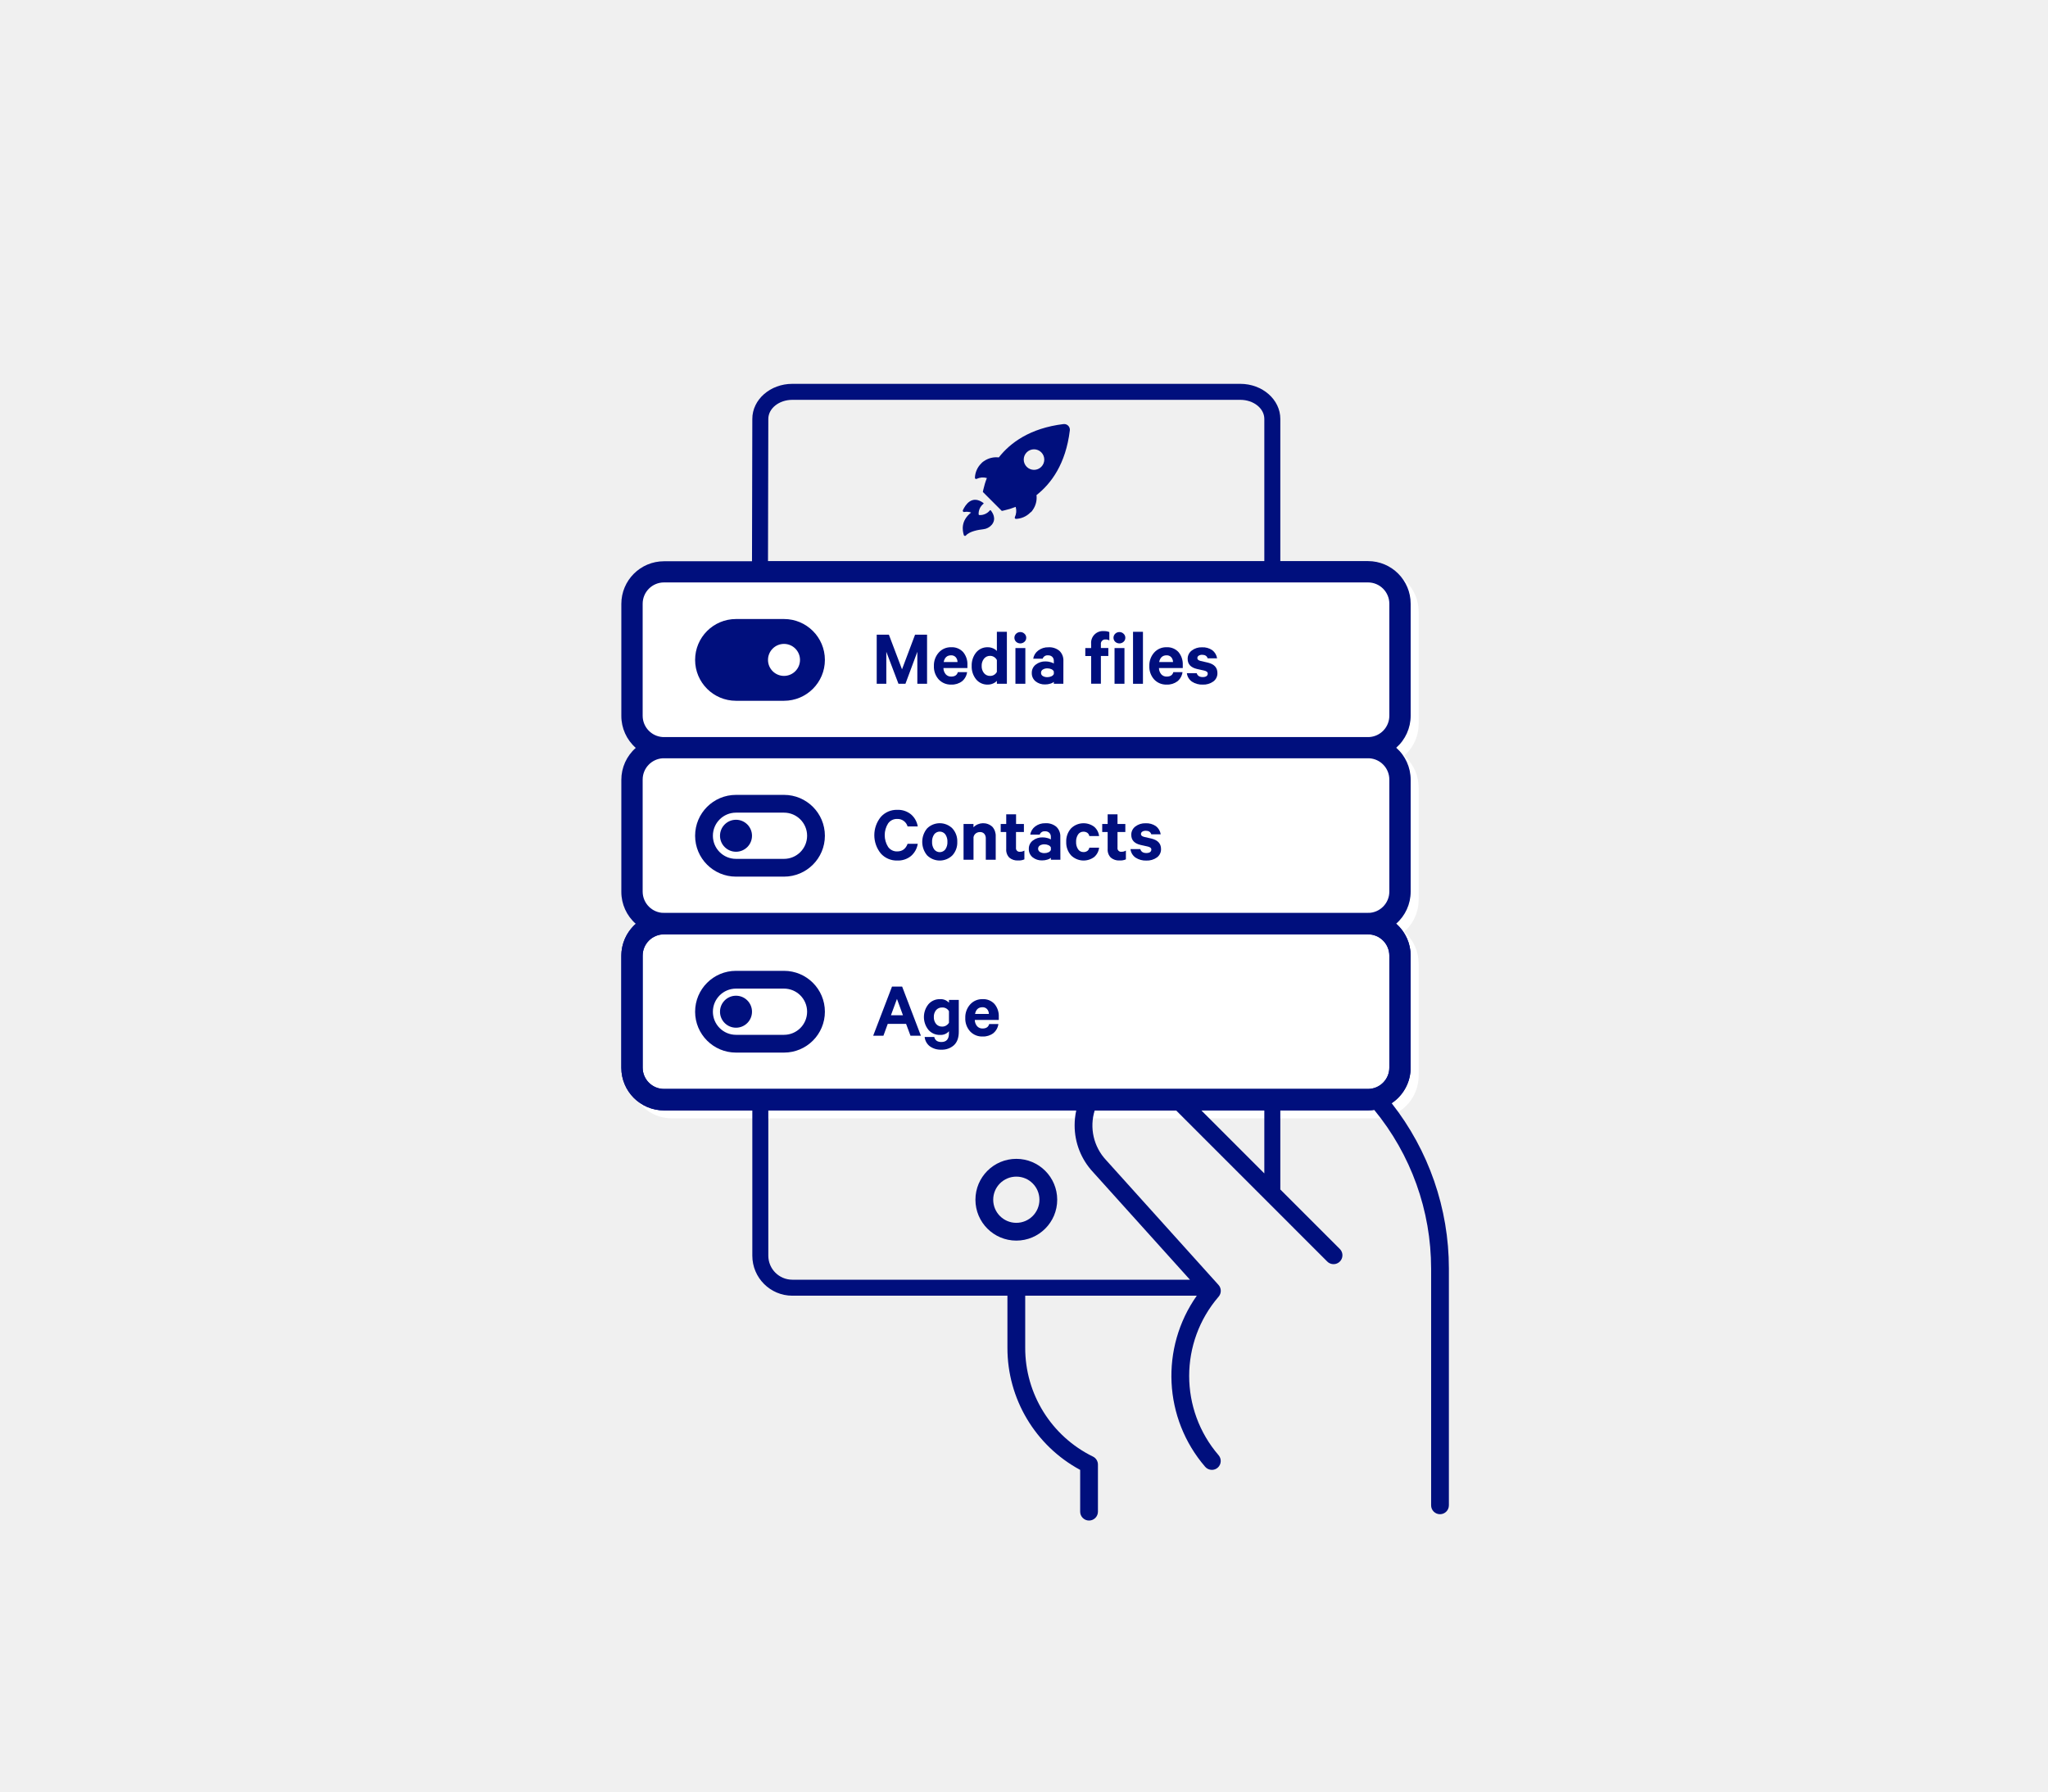
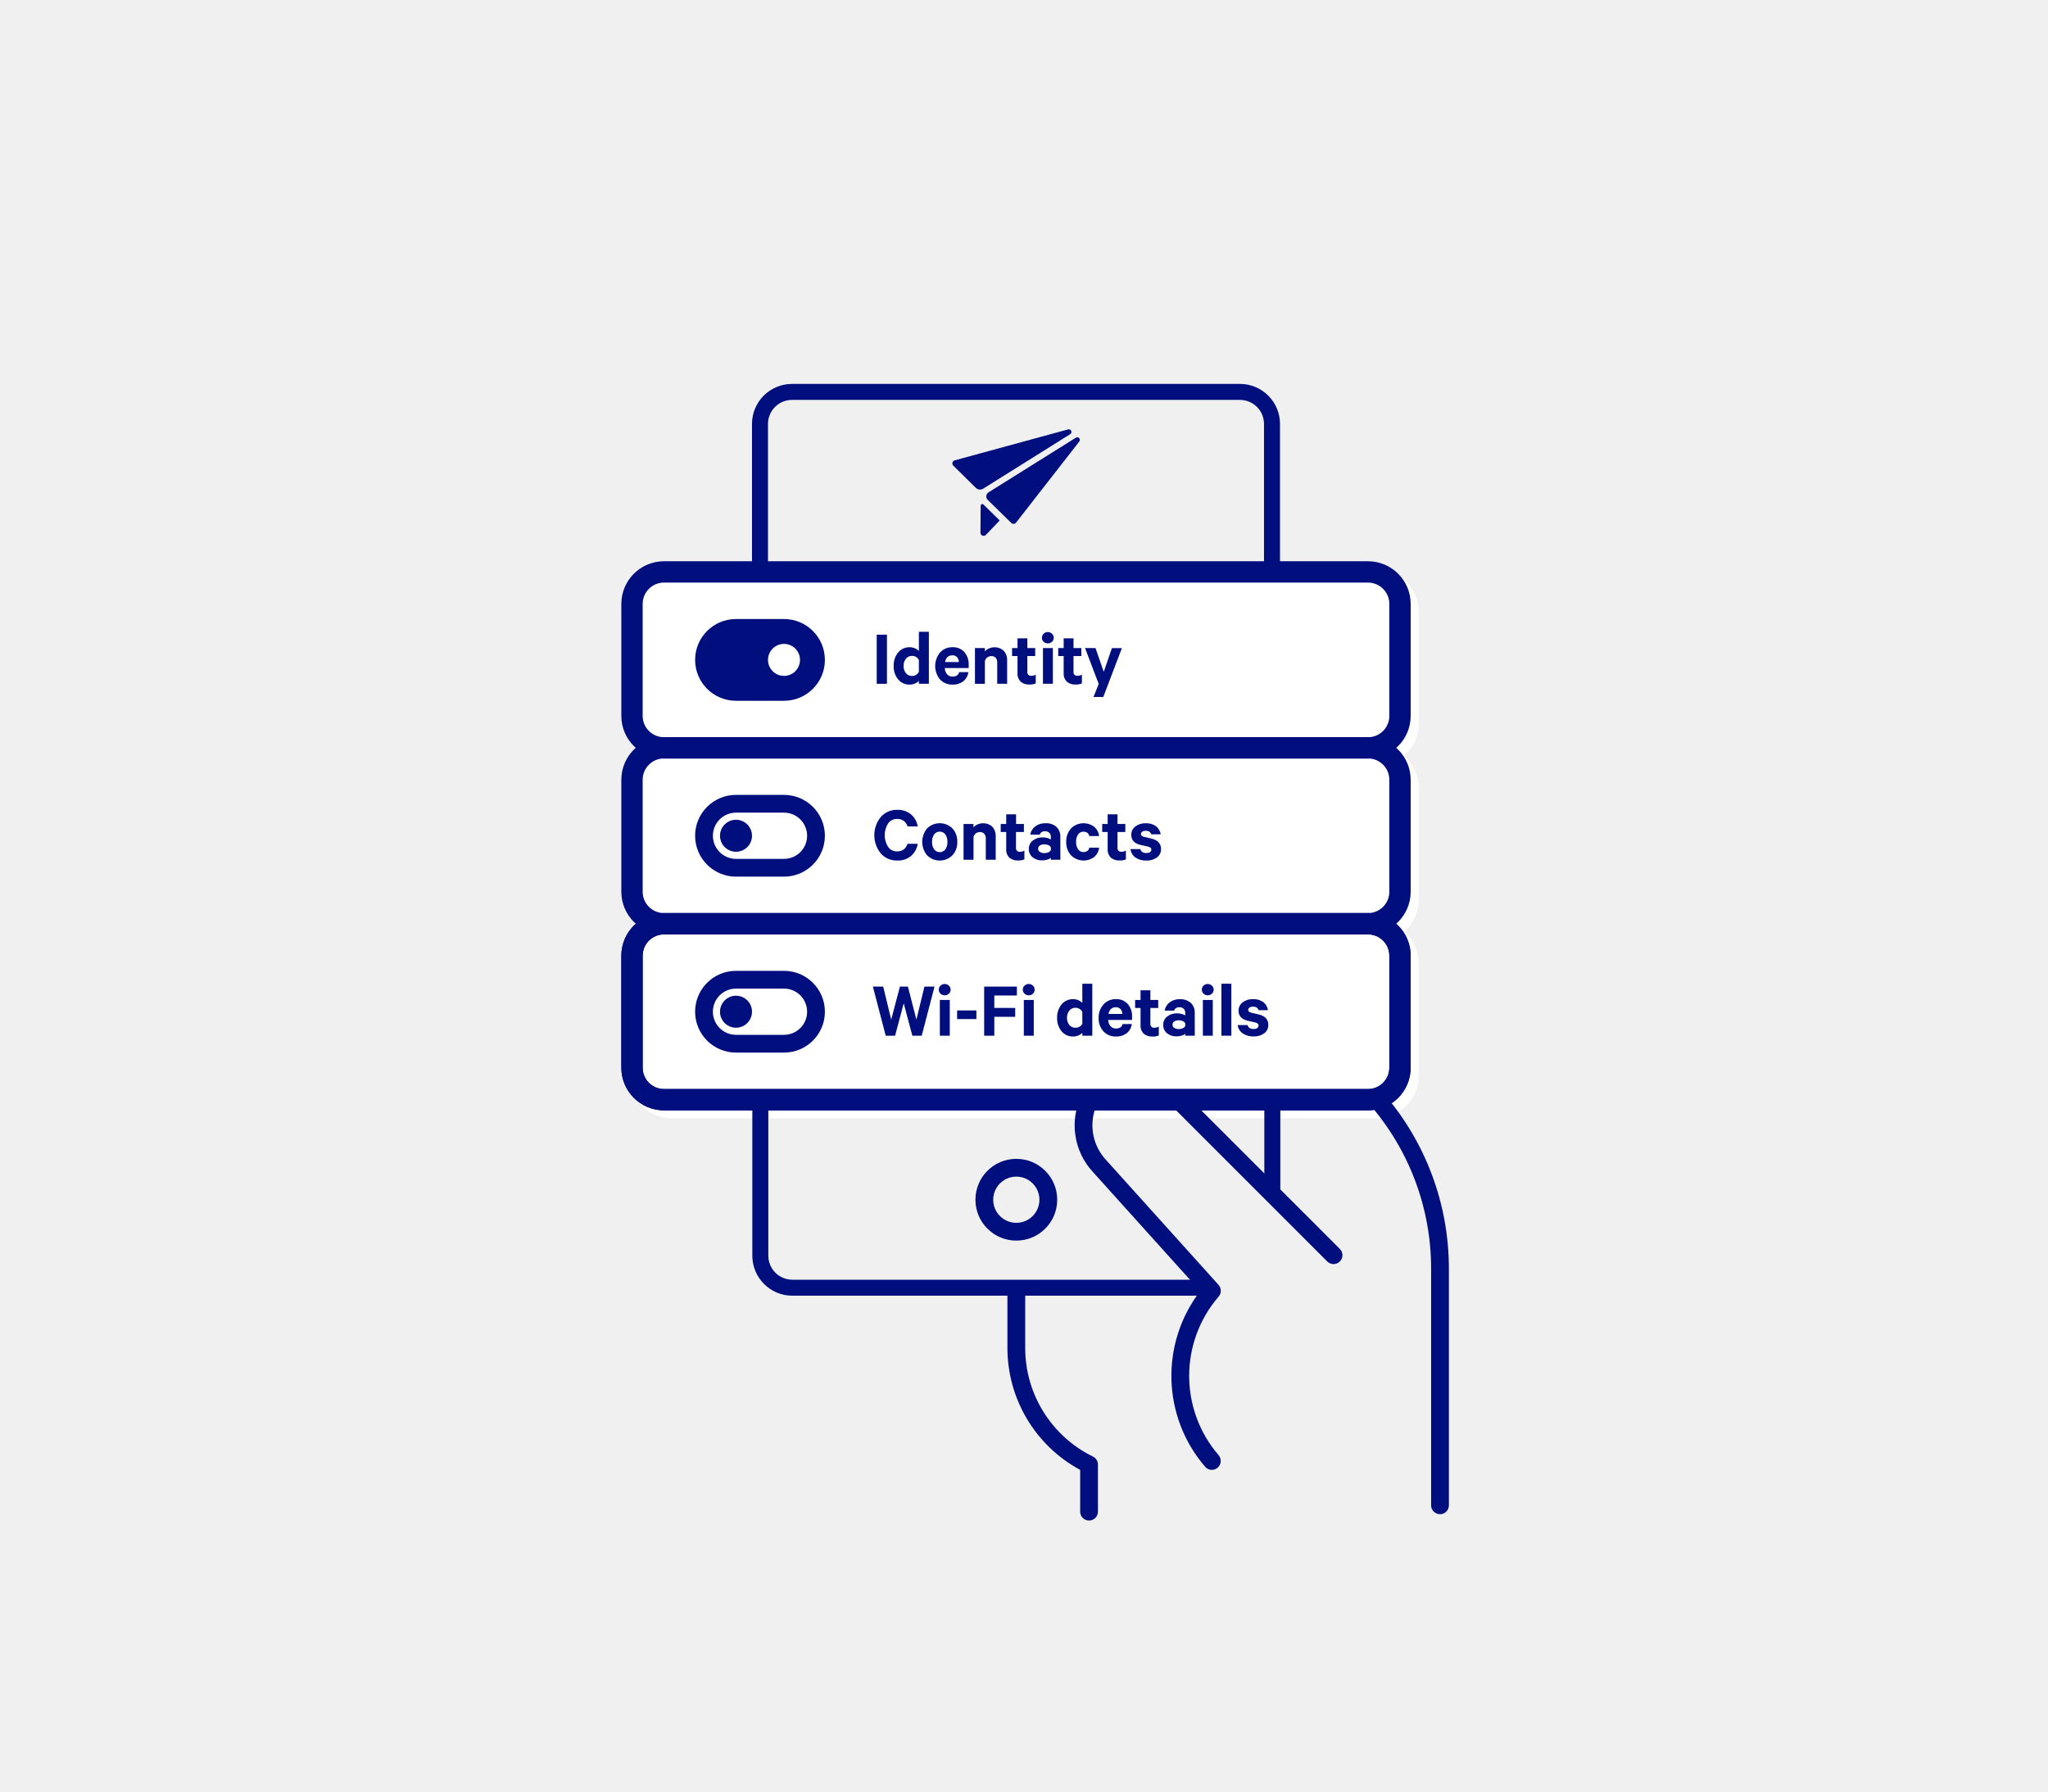
<svg xmlns="http://www.w3.org/2000/svg" id="OUTLINES" viewBox="0 0 1152 1008">
  <defs>
-     <style>.cls-1{fill:#fff;}.cls-2{fill:#000f7d;}</style>
+     <style>.cls-1{fill:#000f7d;}.cls-2{fill:#fff;}</style>
  </defs>
-   <path class="cls-1" d="M774,530.22H378a24,24,0,0,1-24-24v-63a24,24,0,0,1,24-24H774a24,24,0,0,1,24,24v63A24,24,0,0,1,774,530.22Z" />
-   <rect class="cls-1" x="360" y="326.22" width="432" height="99" rx="18" ry="18" />
-   <path class="cls-1" d="M774,431.22H378a24,24,0,0,1-24-24v-63a24,24,0,0,1,24-24H774a24,24,0,0,1,24,24v63A24,24,0,0,1,774,431.22Zm-396-99a12,12,0,0,0-12,12v63a12,12,0,0,0,12,12H774a12,12,0,0,0,12-12v-63a12,12,0,0,0-12-12Z" />
-   <path class="cls-1" d="M774,629.22H378a24,24,0,0,1-24-24v-63a24,24,0,0,1,24-24H774a24,24,0,0,1,24,24v63A24,24,0,0,1,774,629.22Z" />
-   <path class="cls-2" d="M571.68,698a23,23,0,1,1,23-23A23,23,0,0,1,571.68,698Zm0-36a13,13,0,1,0,13,13A13,13,0,0,0,571.68,662Z" />
-   <path class="cls-2" d="M579.78,288.13l-.29.31a12,12,0,0,1-8,3.5.68.68,0,0,1-.62-1,8.17,8.17,0,0,0,.47-5.69l0-.07a42.79,42.79,0,0,1-6.53,2l-1.29.28-10.68-10.69.28-1.29a42.45,42.45,0,0,1,2-6.53l0,0a8.17,8.17,0,0,0-5.73.46.68.68,0,0,1-1-.62,12,12,0,0,1,3.5-8l.31-.29,0-.06a7.52,7.52,0,0,1,1.5-1.14,12,12,0,0,1,8.12-1.94c6.5-8.29,17.58-16.45,36.34-18.76a3.1,3.1,0,0,1,.86,0,3.21,3.21,0,0,1,2.75,3.62c-2.29,18.76-10.45,29.83-18.74,36.34a12.05,12.05,0,0,1-2.06,8.29,7.24,7.24,0,0,1-1.07,1.34Zm-2.25-33.63a5.78,5.78,0,1,0,8.2,0,5.78,5.78,0,0,0-8.2,0ZM542.13,301a.57.57,0,0,0,.22.34.69.69,0,0,0,1-.08c2-2.32,7-3.2,9.72-3.49a7.26,7.26,0,0,0,4.85-2.57c2.78-3.43.27-7-.64-8.06l0-.05a.33.33,0,0,0-.46.05,7.16,7.16,0,0,1-5.85,2.66.52.52,0,0,1-.5-.5,7.15,7.15,0,0,1,2.72-5.85l0,0a.32.32,0,0,0,0-.46c-6.57-4.78-10.2,1.14-11.57,4.08a.69.69,0,0,0,.14.79.7.7,0,0,0,.64.2,7.56,7.56,0,0,1,3.86.3C540.29,293.05,541.41,298.54,542.13,301Z" />
-   <path class="cls-2" d="M769.5,624.72h-396a24,24,0,0,1-24-24v-63a24,24,0,0,1,24-24h396a24,24,0,0,1,24,24v63A24,24,0,0,1,769.5,624.72Zm-396-99a12,12,0,0,0-12,12v63a12,12,0,0,0,12,12h396a12,12,0,0,0,12-12v-63a12,12,0,0,0-12-12Z" />
-   <path class="cls-2" d="M495.45,480.19a16.3,16.3,0,0,1,0-20.56,11.94,11.94,0,0,1,9.22-4,11.54,11.54,0,0,1,7.76,2.55,11.36,11.36,0,0,1,3.81,6.81h-5.72a5.83,5.83,0,0,0-5.85-4.23,6,6,0,0,0-5.13,2.55,12.4,12.4,0,0,0,0,13.16,6,6,0,0,0,5.13,2.56q4.27,0,5.85-4.27h5.72a11.41,11.41,0,0,1-3.81,6.86,11.53,11.53,0,0,1-7.76,2.54A11.93,11.93,0,0,1,495.45,480.19Z" />
-   <path class="cls-2" d="M538.47,473.69a10.61,10.61,0,0,1-2.75,7.56,10.12,10.12,0,0,1-14.22,0,11.87,11.87,0,0,1,0-15.17,10.12,10.12,0,0,1,14.22,0A10.68,10.68,0,0,1,538.47,473.69Zm-5.54,0a7,7,0,0,0-1.15-4.21,3.94,3.94,0,0,0-6.34,0,7,7,0,0,0-1.15,4.21,6.92,6.92,0,0,0,1.15,4.16,3.94,3.94,0,0,0,6.34,0A6.92,6.92,0,0,0,532.93,473.69Z" />
-   <path class="cls-2" d="M542,483.72V463.61h5.58v1.84a7.65,7.65,0,0,1,10.64-.27,7.63,7.63,0,0,1,1.87,5.4v13.14h-5.58v-12a3.83,3.83,0,0,0-.83-2.58,3,3,0,0,0-2.45-1,3.84,3.84,0,0,0-2.32.74A3.45,3.45,0,0,0,547.6,471v12.73Z" />
-   <path class="cls-2" d="M566,477.65v-9.54H562.9v-4.5H566v-5.45h5.54v5.45h4.41v4.5H571.5v8.82a2,2,0,0,0,2.29,2.29,4.35,4.35,0,0,0,2.43-.67v4.95a7.89,7.89,0,0,1-3.6.63,7,7,0,0,1-4.9-1.62A6.3,6.3,0,0,1,566,477.65Z" />
-   <path class="cls-2" d="M596.47,483.72h-5.35v-1.08a5,5,0,0,1-1.94,1,9.62,9.62,0,0,1-3,.45,8.11,8.11,0,0,1-5.33-1.75,5.83,5.83,0,0,1-2.14-4.77,5.69,5.69,0,0,1,2.23-4.64,8.54,8.54,0,0,1,5.56-1.8,10.12,10.12,0,0,1,2.61.36,6.34,6.34,0,0,1,2,.81v-1.48a3.11,3.11,0,0,0-.84-2.23,3.23,3.23,0,0,0-2.45-.88,2.86,2.86,0,0,0-3,1.89h-5.31a7.14,7.14,0,0,1,2.77-4.61,8.94,8.94,0,0,1,5.69-1.82,8.83,8.83,0,0,1,6.23,2,7.32,7.32,0,0,1,2.23,5.69Zm-5.35-5.49v-1.44a2.64,2.64,0,0,0-1.38-1.28,5.36,5.36,0,0,0-2.27-.47,4.81,4.81,0,0,0-2.5.63,2.16,2.16,0,0,0,0,3.69,4.76,4.76,0,0,0,2.52.63,5.36,5.36,0,0,0,2.27-.47A2.65,2.65,0,0,0,591.12,478.23Z" />
-   <path class="cls-2" d="M599.75,473.69a10.78,10.78,0,0,1,2.7-7.61,10,10,0,0,1,13-.94,8.05,8.05,0,0,1,2.79,5.26h-5.49a2.87,2.87,0,0,0-1.1-1.82,3.68,3.68,0,0,0-2.23-.65,3.53,3.53,0,0,0-3,1.57,7.07,7.07,0,0,0-1.12,4.19,7,7,0,0,0,1.12,4.14,3.53,3.53,0,0,0,3,1.57,3.62,3.62,0,0,0,2.23-.65,2.85,2.85,0,0,0,1.1-1.82h5.49a8.07,8.07,0,0,1-2.77,5.26,10,10,0,0,1-13-.94A10.71,10.71,0,0,1,599.75,473.69Z" />
-   <path class="cls-2" d="M623.06,477.65v-9.54H620v-4.5h3.06v-5.45h5.54v5.45H633v4.5H628.6v8.82a2,2,0,0,0,2.29,2.29,4.35,4.35,0,0,0,2.43-.67v4.95a7.89,7.89,0,0,1-3.6.63,7,7,0,0,1-4.9-1.62A6.3,6.3,0,0,1,623.06,477.65Z" />
-   <path class="cls-2" d="M635.89,477.74h5.53c.45,1.47,1.58,2.2,3.38,2.2s2.83-.66,2.83-2a1.25,1.25,0,0,0-.47-1,4,4,0,0,0-1.55-.66l-4.05-.9q-5.22-1.22-5.22-5.67a5.73,5.73,0,0,1,2.29-4.7,8.94,8.94,0,0,1,5.72-1.82,9.43,9.43,0,0,1,5.87,1.64,7.16,7.16,0,0,1,2.68,4.57h-5.31q-.63-2-3.15-2a3.45,3.45,0,0,0-1.87.49,1.58,1.58,0,0,0-.79,1.4c0,.75.6,1.27,1.8,1.57l4.14.95q5.35,1.31,5.36,5.85a5.65,5.65,0,0,1-2.32,4.77,9.53,9.53,0,0,1-5.92,1.75,10.39,10.39,0,0,1-6.12-1.68A6.77,6.77,0,0,1,635.89,477.74Z" />
-   <path class="cls-2" d="M501.75,555.09h5.71L518,582.72h-5.85l-2.48-6.66H499.36l-2.43,6.66h-5.76Zm2.79,6.93-3.38,9.18h6.75Z" />
-   <path class="cls-2" d="M533.79,581.37V580.2a6.05,6.05,0,0,1-4.95,2.07,8.27,8.27,0,0,1-6.66-2.92,11.5,11.5,0,0,1,0-14.27,8.27,8.27,0,0,1,6.66-2.92,6.2,6.2,0,0,1,4.95,2v-1.57h5.53v17.91q0,5-2.7,7.54a10,10,0,0,1-7.15,2.54,10.37,10.37,0,0,1-6.42-1.89,7.58,7.58,0,0,1-2.94-5.27h5.4q.68,2.84,4,2.84Q533.79,586.28,533.79,581.37Zm0-5.89v-6.57a4.14,4.14,0,0,0-3.78-2.07,4.31,4.31,0,0,0-3.47,1.48,5.78,5.78,0,0,0-1.26,3.87,5.9,5.9,0,0,0,1.26,3.9,4.29,4.29,0,0,0,3.47,1.5,4.25,4.25,0,0,0,2.22-.6A4.44,4.44,0,0,0,533.79,575.48Z" />
-   <path class="cls-2" d="M556.42,576.15h5.18a8.07,8.07,0,0,1-2.86,5.16,9.38,9.38,0,0,1-6,1.86,9.19,9.19,0,0,1-7.07-2.9,10.67,10.67,0,0,1-2.7-7.58,10.81,10.81,0,0,1,2.72-7.54,9,9,0,0,1,7-3,8.5,8.5,0,0,1,6.72,2.72,10.56,10.56,0,0,1,2.41,7.27v1.71H548.32a5.55,5.55,0,0,0,1.31,3.53,3.93,3.93,0,0,0,3.06,1.28Q555.75,578.67,556.42,576.15Zm-3.78-9.45q-3.42,0-4.18,3.78h7.78a4.11,4.11,0,0,0-1-2.72A3.34,3.34,0,0,0,552.64,566.7Z" />
-   <path class="cls-2" d="M509.31,384.72h-3.92l-6.84-18v18h-5.4V357.09H500l7.38,19.49,7.34-19.49h6.75v27.63H516v-18Z" />
-   <path class="cls-2" d="M538.78,378.15H544a8.07,8.07,0,0,1-2.86,5.16,9.38,9.38,0,0,1-6.05,1.86,9.19,9.19,0,0,1-7.07-2.9,10.67,10.67,0,0,1-2.7-7.58,10.81,10.81,0,0,1,2.72-7.54,9,9,0,0,1,7-3,8.5,8.5,0,0,1,6.72,2.72,10.56,10.56,0,0,1,2.41,7.27v1.71H530.68a5.55,5.55,0,0,0,1.31,3.53,3.91,3.91,0,0,0,3.06,1.28Q538.11,380.67,538.78,378.15ZM535,368.7q-3.42,0-4.18,3.78h7.78a4.11,4.11,0,0,0-1-2.72A3.34,3.34,0,0,0,535,368.7Z" />
-   <path class="cls-2" d="M560.74,384.72v-1.66a5.93,5.93,0,0,1-2.11,1.48,7.05,7.05,0,0,1-2.93.63,8.15,8.15,0,0,1-6.68-3,11.39,11.39,0,0,1-2.45-7.49,11.51,11.51,0,0,1,2.45-7.52,8.14,8.14,0,0,1,6.68-3,7.05,7.05,0,0,1,2.93.63,5.93,5.93,0,0,1,2.11,1.48v-10.8h5.63v29.25Zm0-6.75v-6.61a4.07,4.07,0,0,0-1.53-1.69A4.18,4.18,0,0,0,557,369a4.29,4.29,0,0,0-3.51,1.6,6.21,6.21,0,0,0-1.3,4.07,6.13,6.13,0,0,0,1.3,4.05,4.32,4.32,0,0,0,3.51,1.57,4.17,4.17,0,0,0,3.78-2.34Z" />
-   <path class="cls-2" d="M577.26,358.8a3,3,0,0,1-1,2.3,3.49,3.49,0,0,1-4.68,0,3.15,3.15,0,0,1,0-4.57,3.34,3.34,0,0,1,2.34-.92,3.27,3.27,0,0,1,2.32.92A3,3,0,0,1,577.26,358.8Zm-.5,5.81v20.11h-5.58V364.61Z" />
-   <path class="cls-2" d="M598.14,384.72h-5.36v-1.08a4.93,4.93,0,0,1-1.93,1,9.62,9.62,0,0,1-3,.45,8.15,8.15,0,0,1-5.34-1.75,5.85,5.85,0,0,1-2.13-4.77,5.71,5.71,0,0,1,2.22-4.64,8.57,8.57,0,0,1,5.56-1.8,10.12,10.12,0,0,1,2.61.36,6.34,6.34,0,0,1,2,.81v-1.48a3.14,3.14,0,0,0-.83-2.23,3.25,3.25,0,0,0-2.45-.88,2.86,2.86,0,0,0-3,1.89h-5.31A7.13,7.13,0,0,1,584,366a9,9,0,0,1,5.7-1.82,8.86,8.86,0,0,1,6.23,2,7.35,7.35,0,0,1,2.23,5.69Zm-5.36-5.49v-1.44a2.65,2.65,0,0,0-1.37-1.28,5.42,5.42,0,0,0-2.27-.47,4.79,4.79,0,0,0-2.5.63,2,2,0,0,0-1.06,1.84,2,2,0,0,0,1,1.85,4.76,4.76,0,0,0,2.52.63,5.42,5.42,0,0,0,2.27-.47A2.67,2.67,0,0,0,592.78,379.23Z" />
-   <path class="cls-2" d="M624,355.61v4.72a3.36,3.36,0,0,0-2-.54,2.45,2.45,0,0,0-2.75,2.79v2h4.19v4.5h-4.19v15.61h-5.49V369.11h-3.28v-4.5h3.28v-2.39a6.61,6.61,0,0,1,7.11-7.15A7.71,7.71,0,0,1,624,355.61Z" />
-   <path class="cls-2" d="M633,358.8a3,3,0,0,1-1,2.3,3.49,3.49,0,0,1-4.68,0,3.15,3.15,0,0,1,0-4.57,3.34,3.34,0,0,1,2.34-.92,3.27,3.27,0,0,1,2.32.92A3,3,0,0,1,633,358.8Zm-.49,5.81v20.11h-5.58V364.61Z" />
-   <path class="cls-2" d="M642.91,355.47v29.25h-5.58V355.47Z" />
-   <path class="cls-2" d="M660,378.15h5.17a8.06,8.06,0,0,1-2.85,5.16,9.41,9.41,0,0,1-6.06,1.86,9.17,9.17,0,0,1-7.06-2.9,10.67,10.67,0,0,1-2.7-7.58,10.81,10.81,0,0,1,2.72-7.54,9,9,0,0,1,6.95-3,8.54,8.54,0,0,1,6.73,2.72,10.61,10.61,0,0,1,2.41,7.27v1.71H651.91a5.54,5.54,0,0,0,1.3,3.53,3.93,3.93,0,0,0,3.06,1.28Q659.33,380.67,660,378.15Zm-3.78-9.45q-3.42,0-4.19,3.78h7.79a4.11,4.11,0,0,0-1-2.72A3.34,3.34,0,0,0,656.23,368.7Z" />
-   <path class="cls-2" d="M667.61,378.74h5.54c.45,1.47,1.57,2.2,3.37,2.2s2.84-.66,2.84-2a1.28,1.28,0,0,0-.47-1,4.12,4.12,0,0,0-1.56-.66l-4.05-.9q-5.22-1.22-5.22-5.67a5.74,5.74,0,0,1,2.3-4.7,8.92,8.92,0,0,1,5.71-1.82,9.43,9.43,0,0,1,5.87,1.64,7.16,7.16,0,0,1,2.68,4.57h-5.31q-.63-2-3.15-2a3.4,3.4,0,0,0-1.86.49,1.56,1.56,0,0,0-.79,1.4c0,.75.6,1.27,1.8,1.57l4.14.95q5.35,1.31,5.35,5.85a5.65,5.65,0,0,1-2.32,4.77,9.49,9.49,0,0,1-5.91,1.75,10.39,10.39,0,0,1-6.12-1.68A6.78,6.78,0,0,1,667.61,378.74Z" />
-   <circle class="cls-2" cx="414" cy="470.22" r="9" />
-   <path class="cls-2" d="M441,493.22H414a23,23,0,0,1,0-46h27a23,23,0,0,1,0,46Zm-27-36a13,13,0,0,0,0,26h27a13,13,0,0,0,0-26Z" />
-   <circle class="cls-2" cx="414" cy="569.22" r="9" />
-   <path class="cls-2" d="M441,592.22H414a23,23,0,0,1,0-46h27a23,23,0,0,1,0,46Zm-27-36a13,13,0,0,0,0,26h27a13,13,0,0,0,0-26Z" />
-   <path class="cls-2" d="M441,353.28H414a18,18,0,0,0,0,36h27a18,18,0,0,0,0-36Z" />
-   <path class="cls-2" d="M441,394.28H414a23,23,0,0,1,0-46h27a23,23,0,0,1,0,46Zm-27-36a13,13,0,0,0,0,26h27a13,13,0,0,0,0-26Z" />
-   <circle class="cls-1" cx="441" cy="371.28" r="9" />
-   <path class="cls-2" d="M782.8,620.69a24,24,0,0,0,10.7-20v-63a24,24,0,0,0-8.15-18,23.94,23.94,0,0,0,8.15-18v-63a24,24,0,0,0-8.12-18,24,24,0,0,0,8.12-18v-63a24,24,0,0,0-24-24H720.18v-80c0-10.88-10.09-19.73-22.5-19.73h-252c-12.4,0-22.5,8.85-22.5,19.72L423,315.78H373.5a24,24,0,0,0-24,24v63a23.93,23.93,0,0,0,8.12,18,23.92,23.92,0,0,0-8.12,18v63a23.9,23.9,0,0,0,8.15,18,23.92,23.92,0,0,0-8.15,18v63a24,24,0,0,0,24,24h49.68V706.5a22.53,22.53,0,0,0,22.5,22.5h121v29.19A77.92,77.92,0,0,0,607.59,827V850.5a5,5,0,0,0,10,0V824a5,5,0,0,0-2.79-4.48,68,68,0,0,1-38.12-61.33V729h96.51a78.37,78.37,0,0,0,4.71,96.25,5,5,0,0,0,3.79,1.74,4.94,4.94,0,0,0,3.26-1.22,5,5,0,0,0,.53-7,68.35,68.35,0,0,1,0-89.23,5,5,0,0,0-.07-6.61l-63.22-70.21a28.46,28.46,0,0,1-6.42-27.95h45.81l84.94,84.95a5,5,0,1,0,7.07-7.07l-33.41-33.41V624.72H769.5a23.73,23.73,0,0,0,3.5-.26,140.49,140.49,0,0,1,32,89.24V846.94a5,5,0,0,0,10,0V713.7A150.48,150.48,0,0,0,782.8,620.69Zm-350.62-385c0-5.92,6.06-10.73,13.5-10.73h252c7.45,0,13.5,4.81,13.5,10.73v80H432Zm-70.68,167v-63a12,12,0,0,1,12-12h396a12,12,0,0,1,12,12v63a12,12,0,0,1-11.32,12l-.68,0h-396l-.68,0A12,12,0,0,1,361.5,402.78Zm0,98.94v-63a12,12,0,0,1,11.32-12l.68,0h396l.68,0a12,12,0,0,1,11.32,12v63a12,12,0,0,1-12,12h-396A12,12,0,0,1,361.5,501.72Zm0,99v-63a12,12,0,0,1,12-12h396a12,12,0,0,1,12,12v63a12,12,0,0,1-12,12h-396A12,12,0,0,1,361.5,600.72ZM432.18,706.5V624.72H605.4a38.81,38.81,0,0,0-.92,8.43,38.4,38.4,0,0,0,10.34,26.29L669.35,720H445.68A13.52,13.52,0,0,1,432.18,706.5Zm279-46.31-35.46-35.47h35.46Z" />
+   <path class="cls-1" d="M720,319.5h-9v-81A13.52,13.52,0,0,0,697.5,225h-252A13.51,13.51,0,0,0,432,238.5v81h-9v-81A22.52,22.52,0,0,1,445.5,216h252A22.53,22.53,0,0,1,720,238.5Z" />
+   <rect class="cls-2" x="360" y="425.22" width="432" height="99" rx="18" />
+   <path class="cls-2" d="M774,530.22H378a24,24,0,0,1-24-24v-63a24,24,0,0,1,24-24H774a24,24,0,0,1,24,24v63A24,24,0,0,1,774,530.22Zm-396-99a12,12,0,0,0-12,12v63a12,12,0,0,0,12,12H774a12,12,0,0,0,12-12v-63a12,12,0,0,0-12-12Z" />
+   <rect class="cls-2" x="360" y="326.22" width="432" height="99" rx="18" />
+   <path class="cls-2" d="M774,431.22H378a24,24,0,0,1-24-24v-63a24,24,0,0,1,24-24H774a24,24,0,0,1,24,24v63A24,24,0,0,1,774,431.22Zm-396-99a12,12,0,0,0-12,12v63a12,12,0,0,0,12,12H774a12,12,0,0,0,12-12v-63a12,12,0,0,0-12-12Z" />
+   <rect class="cls-2" x="360" y="524.22" width="432" height="99" rx="18" />
+   <path class="cls-2" d="M774,629.22H378a24,24,0,0,1-24-24v-63a24,24,0,0,1,24-24H774a24,24,0,0,1,24,24v63A24,24,0,0,1,774,629.22Zm-396-99a12,12,0,0,0-12,12v63a12,12,0,0,0,12,12H774a12,12,0,0,0,12-12v-63a12,12,0,0,0-12-12Z" />
+   <path class="cls-1" d="M612.59,855.5a5,5,0,0,1-5-5V827a77.92,77.92,0,0,1-40.91-68.85V727.58a5,5,0,0,1,10,0v30.61a68,68,0,0,0,38.12,61.33,5,5,0,0,1,2.79,4.48v26.5A5,5,0,0,1,612.59,855.5Z" />
+   <path class="cls-1" d="M571.68,698a23,23,0,1,1,23-23A23,23,0,0,1,571.68,698Zm0-36a13,13,0,1,0,13,13A13,13,0,0,0,571.68,662Z" />
+   <path class="cls-1" d="M769.5,426.78h-396a24,24,0,0,1-24-24v-63a24,24,0,0,1,24-24h396a24,24,0,0,1,24,24v63A24,24,0,0,1,769.5,426.78Zm-396-99a12,12,0,0,0-12,12v63a12,12,0,0,0,12,12h396a12,12,0,0,0,12-12v-63a12,12,0,0,0-12-12Z" />
+   <path class="cls-1" d="M769.5,525.72h-396a24,24,0,0,1-24-24v-63a24,24,0,0,1,24-24h396a24,24,0,0,1,24,24v63A24,24,0,0,1,769.5,525.72Zm-396-99a12,12,0,0,0-12,12v63a12,12,0,0,0,12,12h396a12,12,0,0,0,12-12v-63a12,12,0,0,0-12-12Z" />
+   <path class="cls-1" d="M769.5,624.72h-396a24,24,0,0,1-24-24v-63a24,24,0,0,1,24-24h396a24,24,0,0,1,24,24v63A24,24,0,0,1,769.5,624.72Zm-396-99a12,12,0,0,0-12,12v63a12,12,0,0,0,12,12h396a12,12,0,0,0,12-12v-63a12,12,0,0,0-12-12Z" />
+   <circle class="cls-1" cx="414" cy="470.22" r="9" />
+   <path class="cls-1" d="M441,493.22H414a23,23,0,0,1,0-46h27a23,23,0,0,1,0,46Zm-27-36a13,13,0,0,0,0,26h27a13,13,0,0,0,0-26Z" />
+   <circle class="cls-1" cx="414" cy="569.22" r="9" />
+   <path class="cls-1" d="M441,592.22H414a23,23,0,0,1,0-46h27a23,23,0,0,1,0,46Zm-27-36a13,13,0,0,0,0,26h27a13,13,0,0,0,0-26Z" />
+   <path class="cls-1" d="M441,353.28H414a18,18,0,0,0,0,36h27a18,18,0,0,0,0-36Z" />
+   <path class="cls-1" d="M441,394.28H414a23,23,0,0,1,0-46h27a23,23,0,0,1,0,46Zm-27-36a13,13,0,0,0,0,26h27a13,13,0,0,0,0-26Z" />
+   <circle class="cls-2" cx="441" cy="371.28" r="9" />
+   <path class="cls-1" d="M769.5,624.72h-396a24,24,0,0,1-24-24v-63a24,24,0,0,1,24-24h396a24,24,0,0,1,24,24v63A24,24,0,0,1,769.5,624.72Zm-396-99a12,12,0,0,0-12,12v63a12,12,0,0,0,12,12h396a12,12,0,0,0,12-12v-63a12,12,0,0,0-12-12Z" />
+   <path class="cls-1" d="M810,851.94a5,5,0,0,1-5-5V713.7a140.48,140.48,0,0,0-34.6-92.32,5,5,0,0,1,7.54-6.58A150.55,150.55,0,0,1,815,713.7V846.94A5,5,0,0,1,810,851.94Z" />
+   <path class="cls-1" d="M680.13,729H445.68a22.53,22.53,0,0,1-22.5-22.5V618.72a4.51,4.51,0,0,1,4.5-4.5H612.73a4.51,4.51,0,0,1,4.07,6.44,29.09,29.09,0,0,0,5,32.36l61.66,68.47a4.5,4.5,0,0,1-3.35,7.51ZM432.18,623.22V706.5a13.52,13.52,0,0,0,13.5,13.5H670l-54.83-60.9a38.13,38.13,0,0,1-8.9-35.88Z" />
+   <path class="cls-1" d="M715.69,676.26a4.5,4.5,0,0,1-3.19-1.32l-53-53a4.5,4.5,0,0,1,3.18-7.69h53a4.5,4.5,0,0,1,4.5,4.5v53a4.48,4.48,0,0,1-4.49,4.5Zm-42.18-53,37.67,37.68V623.22Z" />
+   <path class="cls-1" d="M681.69,827a5,5,0,0,1-3.79-1.74,78.37,78.37,0,0,1-2.79-98.86l-60.29-66.95a38.6,38.6,0,0,1-6.6-42.87,5,5,0,0,1,4.51-2.85h49.92a5,5,0,0,1,3.54,1.47l87.4,87.41a5,5,0,1,1-7.07,7.07l-85.94-85.95H616.07a28.62,28.62,0,0,0,6.12,28.95l63.22,70.21a5,5,0,0,1,.07,6.61,68.35,68.35,0,0,0,0,89.23,5,5,0,0,1-.53,7A4.94,4.94,0,0,1,681.69,827Z" />
+   <path class="cls-1" d="M553.06,274.93a3.39,3.39,0,0,1-4.18-.47L536.25,262a1.77,1.77,0,0,1,.78-3l63.79-17.41a1.48,1.48,0,0,1,1.18,2.68Zm.12,8.93a.92.92,0,0,0-1.56.65l-.11,15.2a1.76,1.76,0,0,0,1.1,1.66,1.74,1.74,0,0,0,.67.13,1.76,1.76,0,0,0,1.28-.55l7.77-8.13Zm52.06-37.64L556.05,277a2.72,2.72,0,0,0-.45,4.24l9.18,9h0l4.09,4a1.77,1.77,0,0,0,2.64-.17l35.64-45.72A1.46,1.46,0,0,0,605.24,246.22Z" />
+   <path class="cls-1" d="M495.45,480.19a16.3,16.3,0,0,1,0-20.56,11.94,11.94,0,0,1,9.22-4,11.54,11.54,0,0,1,7.76,2.55,11.36,11.36,0,0,1,3.81,6.81h-5.72a5.83,5.83,0,0,0-5.85-4.23,6,6,0,0,0-5.13,2.55,12.4,12.4,0,0,0,0,13.16,6,6,0,0,0,5.13,2.56q4.27,0,5.85-4.27h5.72a11.41,11.41,0,0,1-3.81,6.86,11.53,11.53,0,0,1-7.76,2.54A11.93,11.93,0,0,1,495.45,480.19Z" />
+   <path class="cls-1" d="M538.47,473.69a10.61,10.61,0,0,1-2.75,7.56,10.12,10.12,0,0,1-14.22,0,11.87,11.87,0,0,1,0-15.17,10.12,10.12,0,0,1,14.22,0A10.68,10.68,0,0,1,538.47,473.69Zm-5.54,0a7,7,0,0,0-1.15-4.21,3.94,3.94,0,0,0-6.34,0,7,7,0,0,0-1.15,4.21,6.92,6.92,0,0,0,1.15,4.16,3.94,3.94,0,0,0,6.34,0A6.92,6.92,0,0,0,532.93,473.69Z" />
+   <path class="cls-1" d="M542,483.72V463.61h5.58v1.84a7.65,7.65,0,0,1,10.64-.27,7.63,7.63,0,0,1,1.87,5.4v13.14h-5.58v-12a3.83,3.83,0,0,0-.83-2.58,3,3,0,0,0-2.45-1,3.84,3.84,0,0,0-2.32.74A3.45,3.45,0,0,0,547.6,471v12.73Z" />
+   <path class="cls-1" d="M566,477.65v-9.54H562.9v-4.5H566v-5.45h5.54v5.45h4.41v4.5H571.5v8.82a2,2,0,0,0,2.29,2.29,4.35,4.35,0,0,0,2.43-.67v4.95a7.89,7.89,0,0,1-3.6.63,7,7,0,0,1-4.9-1.62A6.3,6.3,0,0,1,566,477.65Z" />
+   <path class="cls-1" d="M596.47,483.72h-5.35v-1.08a5,5,0,0,1-1.94,1,9.62,9.62,0,0,1-3,.45,8.11,8.11,0,0,1-5.33-1.75,5.83,5.83,0,0,1-2.14-4.77,5.69,5.69,0,0,1,2.23-4.64,8.54,8.54,0,0,1,5.56-1.8,10.12,10.12,0,0,1,2.61.36,6.34,6.34,0,0,1,2,.81v-1.48a3.11,3.11,0,0,0-.84-2.23,3.23,3.23,0,0,0-2.45-.88,2.86,2.86,0,0,0-3,1.89h-5.31a7.14,7.14,0,0,1,2.77-4.61,8.94,8.94,0,0,1,5.69-1.82,8.83,8.83,0,0,1,6.23,2,7.32,7.32,0,0,1,2.23,5.69Zm-5.35-5.49v-1.44a2.64,2.64,0,0,0-1.38-1.28,5.36,5.36,0,0,0-2.27-.47,4.81,4.81,0,0,0-2.5.63,2.16,2.16,0,0,0,0,3.69,4.76,4.76,0,0,0,2.52.63,5.36,5.36,0,0,0,2.27-.47A2.65,2.65,0,0,0,591.12,478.23Z" />
+   <path class="cls-1" d="M599.75,473.69a10.78,10.78,0,0,1,2.7-7.61,10,10,0,0,1,13-.94,8.05,8.05,0,0,1,2.79,5.26h-5.49a2.87,2.87,0,0,0-1.1-1.82,3.68,3.68,0,0,0-2.23-.65,3.53,3.53,0,0,0-3,1.57,7.07,7.07,0,0,0-1.12,4.19,7,7,0,0,0,1.12,4.14,3.53,3.53,0,0,0,3,1.57,3.62,3.62,0,0,0,2.23-.65,2.85,2.85,0,0,0,1.1-1.82h5.49a8.07,8.07,0,0,1-2.77,5.26,10,10,0,0,1-13-.94A10.71,10.71,0,0,1,599.75,473.69Z" />
+   <path class="cls-1" d="M623.06,477.65v-9.54H620v-4.5h3.06v-5.45h5.54v5.45H633v4.5H628.6v8.82a2,2,0,0,0,2.29,2.29,4.35,4.35,0,0,0,2.43-.67v4.95a7.89,7.89,0,0,1-3.6.63,7,7,0,0,1-4.9-1.62A6.3,6.3,0,0,1,623.06,477.65Z" />
+   <path class="cls-1" d="M635.89,477.74h5.53c.45,1.47,1.58,2.2,3.38,2.2s2.83-.66,2.83-2a1.25,1.25,0,0,0-.47-1,4,4,0,0,0-1.55-.66l-4.05-.9q-5.22-1.22-5.22-5.67a5.73,5.73,0,0,1,2.29-4.7,8.94,8.94,0,0,1,5.72-1.82,9.43,9.43,0,0,1,5.87,1.64,7.16,7.16,0,0,1,2.68,4.57h-5.31q-.63-2-3.15-2a3.45,3.45,0,0,0-1.87.49,1.58,1.58,0,0,0-.79,1.4c0,.75.6,1.27,1.8,1.57l4.14.95q5.35,1.31,5.36,5.85a5.65,5.65,0,0,1-2.32,4.77,9.53,9.53,0,0,1-5.92,1.75,10.39,10.39,0,0,1-6.12-1.68A6.77,6.77,0,0,1,635.89,477.74Z" />
+   <path class="cls-1" d="M506.2,555.09h4.5l4.77,18.59L520,555.09h5.67l-7.2,27.63h-5.27l-4.86-18.22-4.86,18.22h-5.26L491,555.09h5.8l4.5,18.59Z" />
+   <path class="cls-1" d="M534.73,556.8a3,3,0,0,1-1,2.3,3.26,3.26,0,0,1-2.31.9,3.37,3.37,0,0,1-2.37-.9,3,3,0,0,1-1-2.3,3,3,0,0,1,1-2.27,3.32,3.32,0,0,1,2.34-.92,3.23,3.23,0,0,1,2.31.92A3,3,0,0,1,534.73,556.8Zm-.49,5.81v20.11h-5.58V562.61Z" />
+   <path class="cls-1" d="M538.38,573.36V568.5h10.84v4.86Z" />
+   <path class="cls-1" d="M559.3,582.72h-5.71V555.09H572v5H559.3v7h11.75v5H559.3Z" />
+   <path class="cls-1" d="M582,556.8a3,3,0,0,1-1,2.3,3.28,3.28,0,0,1-2.32.9,3.34,3.34,0,0,1-2.36-.9,3,3,0,0,1-1-2.3,3,3,0,0,1,1-2.27,3.36,3.36,0,0,1,2.34-.92,3.26,3.26,0,0,1,2.32.92A3,3,0,0,1,582,556.8Zm-.5,5.81v20.11H575.9V562.61Z" />
+   <path class="cls-1" d="M608.8,582.72v-1.66a5.89,5.89,0,0,1-2.12,1.48,7,7,0,0,1-2.92.63,8.15,8.15,0,0,1-6.68-3,11.39,11.39,0,0,1-2.46-7.49,11.51,11.51,0,0,1,2.46-7.52,8.14,8.14,0,0,1,6.68-3,7,7,0,0,1,2.92.63,5.89,5.89,0,0,1,2.12,1.48v-10.8h5.62v29.25Zm0-6.75v-6.61a4.07,4.07,0,0,0-1.53-1.69A4.18,4.18,0,0,0,605,567a4.29,4.29,0,0,0-3.51,1.6,6.21,6.21,0,0,0-1.31,4.07,6.14,6.14,0,0,0,1.31,4,4.32,4.32,0,0,0,3.51,1.57A4.17,4.17,0,0,0,608.8,576Z" />
+   <path class="cls-1" d="M631.48,576.15h5.17a8.06,8.06,0,0,1-2.85,5.16,9.41,9.41,0,0,1-6.06,1.86,9.17,9.17,0,0,1-7.06-2.9,10.67,10.67,0,0,1-2.7-7.58,10.81,10.81,0,0,1,2.72-7.54,9,9,0,0,1,6.95-3,8.52,8.52,0,0,1,6.73,2.72,10.56,10.56,0,0,1,2.41,7.27v1.71H623.38a5.54,5.54,0,0,0,1.3,3.53,3.93,3.93,0,0,0,3.06,1.28Q630.8,578.67,631.48,576.15Zm-3.78-9.45q-3.42,0-4.19,3.78h7.79a4.11,4.11,0,0,0-1-2.72A3.34,3.34,0,0,0,627.7,566.7Z" />
+   <path class="cls-1" d="M641.56,576.65v-9.54H638.5v-4.5h3.06v-5.45h5.53v5.45h4.41v4.5h-4.41v8.82a2,2,0,0,0,2.3,2.29,4.35,4.35,0,0,0,2.43-.67v5a7.89,7.89,0,0,1-3.6.63,7,7,0,0,1-4.91-1.62A6.29,6.29,0,0,1,641.56,576.65Z" />
+   <path class="cls-1" d="M672.07,582.72h-5.36v-1.08a4.93,4.93,0,0,1-1.93,1,9.62,9.62,0,0,1-3,.45,8.11,8.11,0,0,1-5.33-1.75,5.83,5.83,0,0,1-2.14-4.77,5.69,5.69,0,0,1,2.23-4.64,8.53,8.53,0,0,1,5.55-1.8,10.12,10.12,0,0,1,2.61.36,6.34,6.34,0,0,1,2,.81v-1.48a3.1,3.1,0,0,0-.83-2.23,3.23,3.23,0,0,0-2.45-.88,2.86,2.86,0,0,0-3,1.89h-5.31a7.14,7.14,0,0,1,2.77-4.61,8.94,8.94,0,0,1,5.69-1.82,8.83,8.83,0,0,1,6.23,2.05,7.32,7.32,0,0,1,2.23,5.69Zm-5.36-5.49v-1.44a2.62,2.62,0,0,0-1.37-1.28,5.36,5.36,0,0,0-2.27-.47,4.81,4.81,0,0,0-2.5.63,2.15,2.15,0,0,0,0,3.69,4.76,4.76,0,0,0,2.52.63,5.36,5.36,0,0,0,2.27-.47A2.63,2.63,0,0,0,666.71,577.23Z" />
+   <path class="cls-1" d="M682.69,556.8a3,3,0,0,1-1,2.3,3.49,3.49,0,0,1-4.68,0,3.15,3.15,0,0,1,0-4.57,3.34,3.34,0,0,1,2.34-.92,3.27,3.27,0,0,1,2.32.92A3,3,0,0,1,682.69,556.8Zm-.5,5.81v20.11h-5.58V562.61Z" />
+   <path class="cls-1" d="M692.63,553.47v29.25h-5.58V553.47Z" />
+   <path class="cls-1" d="M696.19,576.74h5.53c.45,1.47,1.58,2.2,3.38,2.2s2.83-.66,2.83-2a1.25,1.25,0,0,0-.47-1.05,4.06,4.06,0,0,0-1.55-.66l-4-.9q-5.22-1.22-5.22-5.67a5.73,5.73,0,0,1,2.29-4.7,8.94,8.94,0,0,1,5.72-1.82,9.45,9.45,0,0,1,5.87,1.64,7.21,7.21,0,0,1,2.68,4.57h-5.31q-.63-2-3.15-2a3.43,3.43,0,0,0-1.87.49,1.56,1.56,0,0,0-.79,1.4c0,.75.6,1.27,1.8,1.57l4.14.95q5.36,1.31,5.36,5.85a5.68,5.68,0,0,1-2.32,4.77,9.55,9.55,0,0,1-5.92,1.75,10.39,10.39,0,0,1-6.12-1.68A6.77,6.77,0,0,1,696.19,576.74Z" />
+   <path class="cls-1" d="M498.91,357.09v27.63h-5.76V357.09Z" />
+   <path class="cls-1" d="M516.87,384.72v-1.66a5.89,5.89,0,0,1-2.12,1.48,7,7,0,0,1-2.92.63,8.18,8.18,0,0,1-6.69-3,11.44,11.44,0,0,1-2.45-7.49,11.56,11.56,0,0,1,2.45-7.52,8.17,8.17,0,0,1,6.69-3,7,7,0,0,1,2.92.63,5.89,5.89,0,0,1,2.12,1.48v-10.8h5.62v29.25Zm0-6.75v-6.61a4.07,4.07,0,0,0-1.53-1.69,4.18,4.18,0,0,0-2.25-.65,4.29,4.29,0,0,0-3.51,1.6,6.21,6.21,0,0,0-1.31,4.07,6.14,6.14,0,0,0,1.31,4.05,4.32,4.32,0,0,0,3.51,1.57,4.17,4.17,0,0,0,3.78-2.34Z" />
+   <path class="cls-1" d="M539.55,378.15h5.17a8,8,0,0,1-2.86,5.16,9.36,9.36,0,0,1-6.05,1.86,9.17,9.17,0,0,1-7.06-2.9,11.9,11.9,0,0,1,0-15.12,9,9,0,0,1,7-3,8.54,8.54,0,0,1,6.73,2.72,10.61,10.61,0,0,1,2.41,7.27v1.71H531.45a5.54,5.54,0,0,0,1.3,3.53,3.93,3.93,0,0,0,3.06,1.28Q538.87,380.67,539.55,378.15Zm-3.78-9.45q-3.42,0-4.19,3.78h7.79a4.11,4.11,0,0,0-1-2.72A3.34,3.34,0,0,0,535.77,368.7Z" />
+   <path class="cls-1" d="M548.41,384.72V364.61H554v1.84a7.65,7.65,0,0,1,10.64-.27,7.63,7.63,0,0,1,1.87,5.4v13.14h-5.58v-12a3.83,3.83,0,0,0-.83-2.58,3,3,0,0,0-2.45-1,3.82,3.82,0,0,0-2.32.74A3.45,3.45,0,0,0,554,372v12.73Z" />
+   <path class="cls-1" d="M572.35,378.65v-9.54h-3.06v-4.5h3.06v-5.45h5.54v5.45h4.41v4.5h-4.41v8.82a2,2,0,0,0,2.29,2.29,4.35,4.35,0,0,0,2.43-.67v4.95a7.89,7.89,0,0,1-3.6.63,7,7,0,0,1-4.9-1.62A6.3,6.3,0,0,1,572.35,378.65Z" />
+   <path class="cls-1" d="M592.73,358.8a3,3,0,0,1-1,2.3,3.49,3.49,0,0,1-4.68,0,3.15,3.15,0,0,1,0-4.57,3.34,3.34,0,0,1,2.34-.92,3.27,3.27,0,0,1,2.32.92A3,3,0,0,1,592.73,358.8Zm-.49,5.81v20.11h-5.58V364.61Z" />
+   <path class="cls-1" d="M598.31,378.65v-9.54h-3.06v-4.5h3.06v-5.45h5.54v5.45h4.41v4.5h-4.41v8.82a2,2,0,0,0,2.29,2.29,4.35,4.35,0,0,0,2.43-.67v4.95a7.89,7.89,0,0,1-3.6.63,7,7,0,0,1-4.9-1.62A6.3,6.3,0,0,1,598.31,378.65Z" />
+   <path class="cls-1" d="M620.59,392.15H615.1l2.92-7.34-7.69-20.2h5.89L620.86,378l4.59-13.36h5.62Z" />
</svg>
